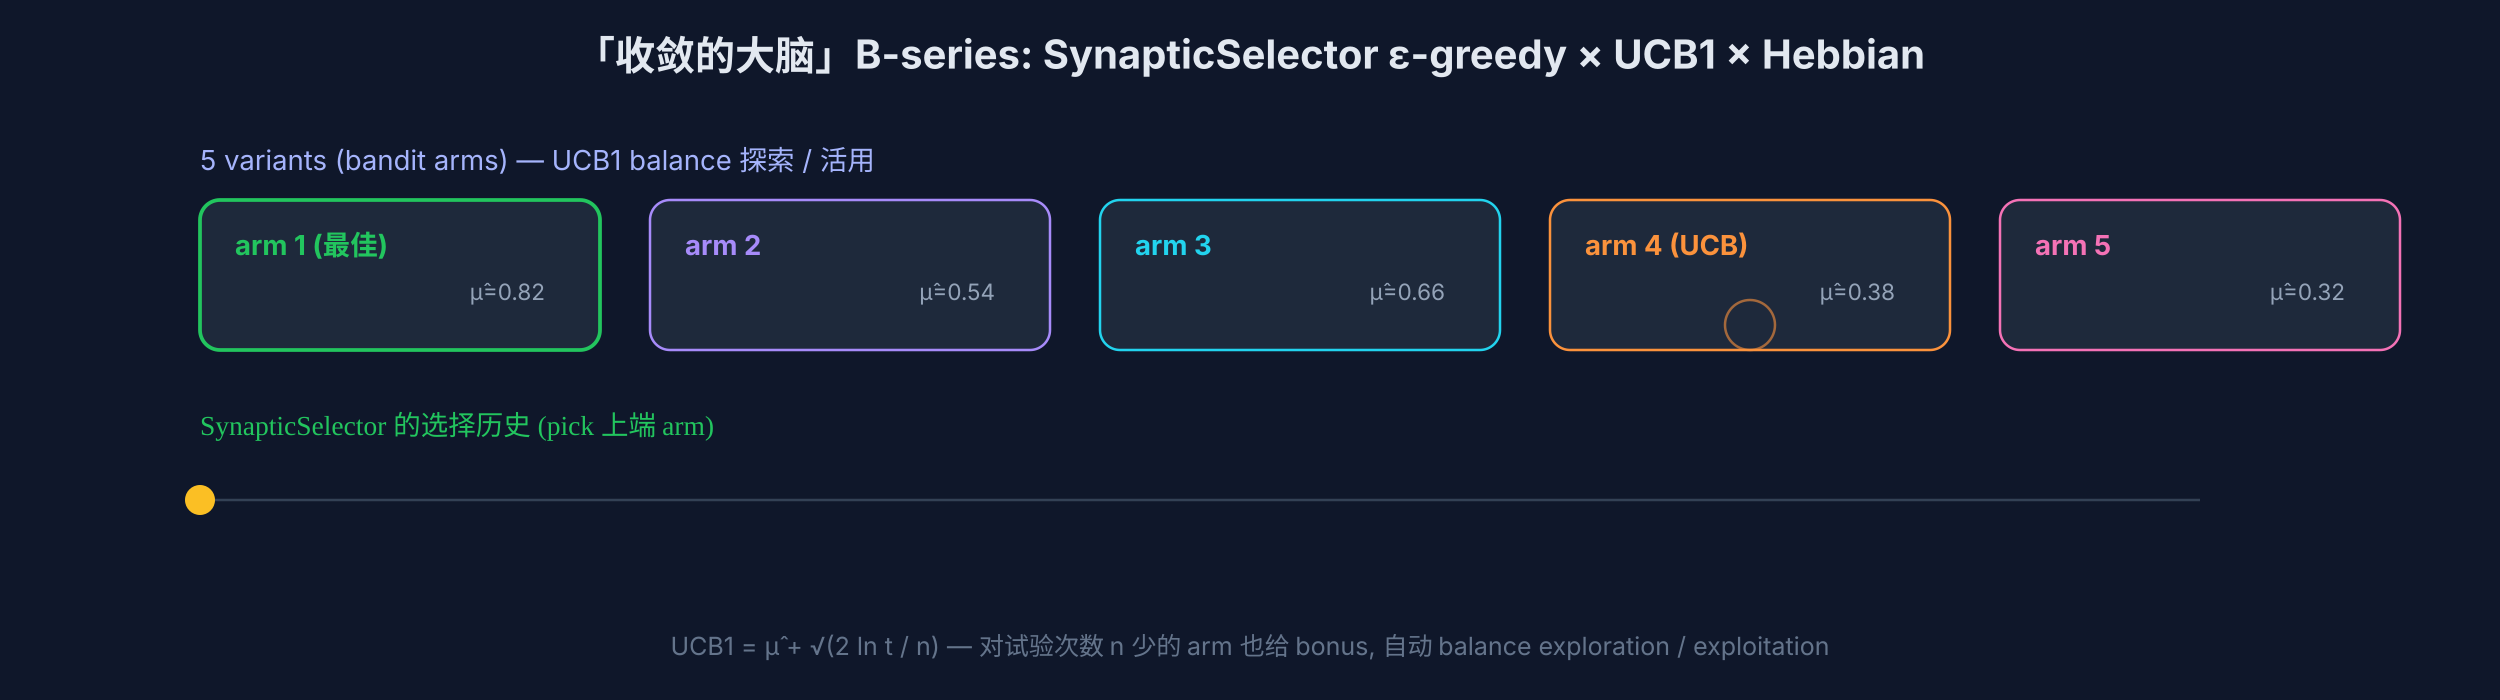
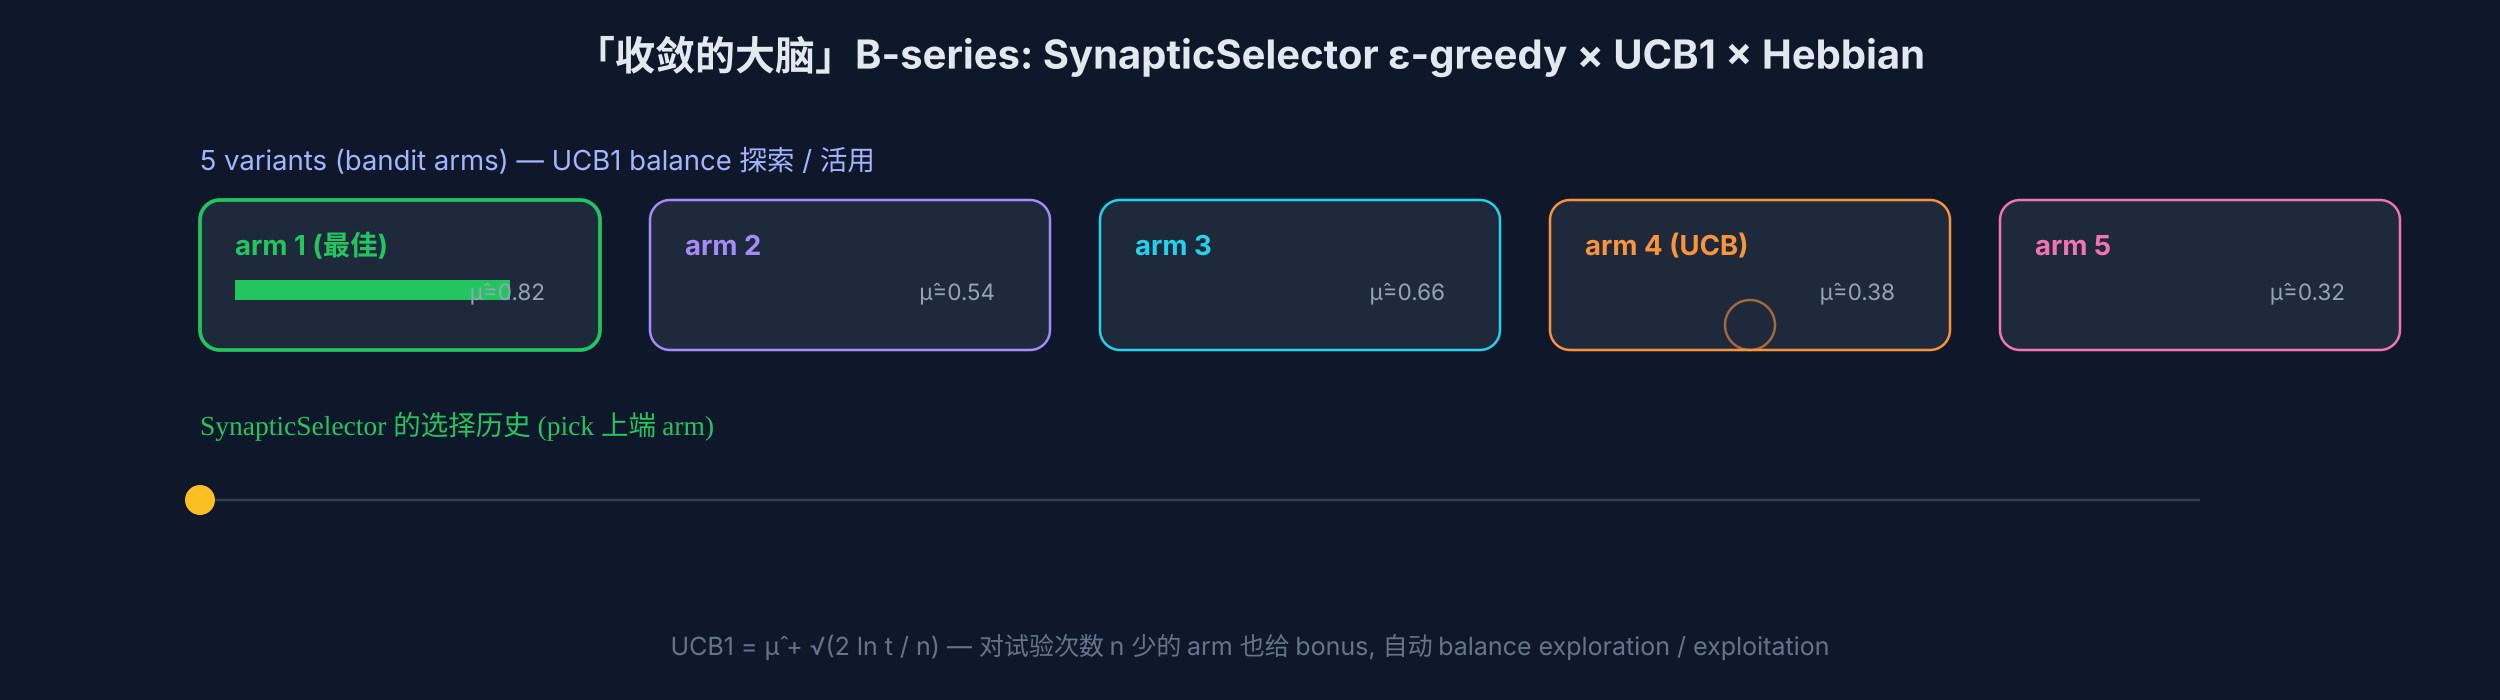
<svg xmlns="http://www.w3.org/2000/svg" viewBox="0 0 1000 280" role="img" aria-label="#24-04 theme: B-series 收敛型优化 ε-greedy bandit + UCB1" style="width:100%;height:auto;max-width:1200px">
  <rect width="1000" height="280" fill="#0f172a" />
  <text x="500" y="28" font-family="-apple-system,sans-serif" font-size="16" font-weight="700" fill="#e2e8f0" text-anchor="middle">「收敛的大脑」B-series: SynapticSelector ε-greedy × UCB1 × Hebbian</text>
  <g transform="translate(80, 80)" font-family="-apple-system,sans-serif">
    <text x="0" y="-12" font-size="11" fill="#a5b4fc">5 variants (bandit arms) — UCB1 balance 探索 / 活用</text>
    <g>
      <g transform="translate(0, 0)">
        <rect width="160" height="60" rx="8" fill="#1e293b" stroke="#22c55e" stroke-width="1.5" />
        <text x="14" y="22" font-size="11" fill="#22c55e" font-weight="700">arm 1 (最佳)</text>
-         <rect x="14" y="32" width="0" height="8" fill="#22c55e">
+         <rect x="14" y="32" width="110" height="8" fill="#22c55e">
          <animate attributeName="width" values="0;110;110" keyTimes="0;0.5;1" dur="3s" repeatCount="indefinite" />
        </rect>
        <text x="138" y="40" font-size="9" fill="#94a3b8" text-anchor="end">μ̂=0.82</text>
      </g>
      <g transform="translate(180, 0)">
        <rect width="160" height="60" rx="8" fill="#1e293b" stroke="#a78bfa" />
        <text x="14" y="22" font-size="11" fill="#a78bfa" font-weight="700">arm 2</text>
        <rect x="14" y="32" width="0" height="8" fill="#a78bfa">
          <animate attributeName="width" values="0;72;72" keyTimes="0;0.5;1" dur="3s" begin="0.4s" repeatCount="indefinite" />
        </rect>
        <text x="138" y="40" font-size="9" fill="#94a3b8" text-anchor="end">μ̂=0.54</text>
      </g>
      <g transform="translate(360, 0)">
        <rect width="160" height="60" rx="8" fill="#1e293b" stroke="#22d3ee" />
        <text x="14" y="22" font-size="11" fill="#22d3ee" font-weight="700">arm 3</text>
        <rect x="14" y="32" width="0" height="8" fill="#22d3ee">
          <animate attributeName="width" values="0;88;88" keyTimes="0;0.5;1" dur="3s" begin="0.8s" repeatCount="indefinite" />
        </rect>
        <text x="138" y="40" font-size="9" fill="#94a3b8" text-anchor="end">μ̂=0.66</text>
      </g>
      <g transform="translate(540, 0)">
        <rect width="160" height="60" rx="8" fill="#1e293b" stroke="#fb923c" />
        <text x="14" y="22" font-size="11" fill="#fb923c" font-weight="700">arm 4 (UCB)</text>
        <rect x="14" y="32" width="0" height="8" fill="#fb923c">
          <animate attributeName="width" values="0;50;50" keyTimes="0;0.5;1" dur="3s" begin="1.2s" repeatCount="indefinite" />
        </rect>
        <text x="138" y="40" font-size="9" fill="#94a3b8" text-anchor="end">μ̂=0.38</text>
        <circle cx="80" cy="50" r="10" fill="none" stroke="#fb923c" stroke-width="1" opacity="0.6">
          <animate attributeName="r" values="6;14;6" dur="2s" repeatCount="indefinite" />
          <animate attributeName="opacity" values="0.6;0;0.6" dur="2s" repeatCount="indefinite" />
        </circle>
      </g>
      <g transform="translate(720, 0)">
        <rect width="160" height="60" rx="8" fill="#1e293b" stroke="#f472b6" />
        <text x="14" y="22" font-size="11" fill="#f472b6" font-weight="700">arm 5</text>
        <rect x="14" y="32" width="0" height="8" fill="#f472b6">
          <animate attributeName="width" values="0;42;42" keyTimes="0;0.5;1" dur="3s" begin="1.6s" repeatCount="indefinite" />
        </rect>
        <text x="138" y="40" font-size="9" fill="#94a3b8" text-anchor="end">μ̂=0.32</text>
      </g>
    </g>
  </g>
  <g transform="translate(80, 180)">
    <text x="0" y="-6" font-size="11" fill="#22c55e">SynapticSelector 的选择历史 (pick 上端 arm)</text>
    <g>
      <line x1="0" y1="20" x2="800" y2="20" stroke="#334155" />
      <circle cy="20" r="6" fill="#fbbf24">
        <animate attributeName="cx" values="40;220;400;580;760;40" dur="6s" repeatCount="indefinite" />
      </circle>
    </g>
  </g>
  <text x="500" y="262" font-family="-apple-system,sans-serif" font-size="10" fill="#64748b" text-anchor="middle">UCB1 = μ̂ + √(2 ln t / n) — 对试验次数 n 少的 arm 也给 bonus, 自动 balance exploration / exploitation</text>
</svg>
